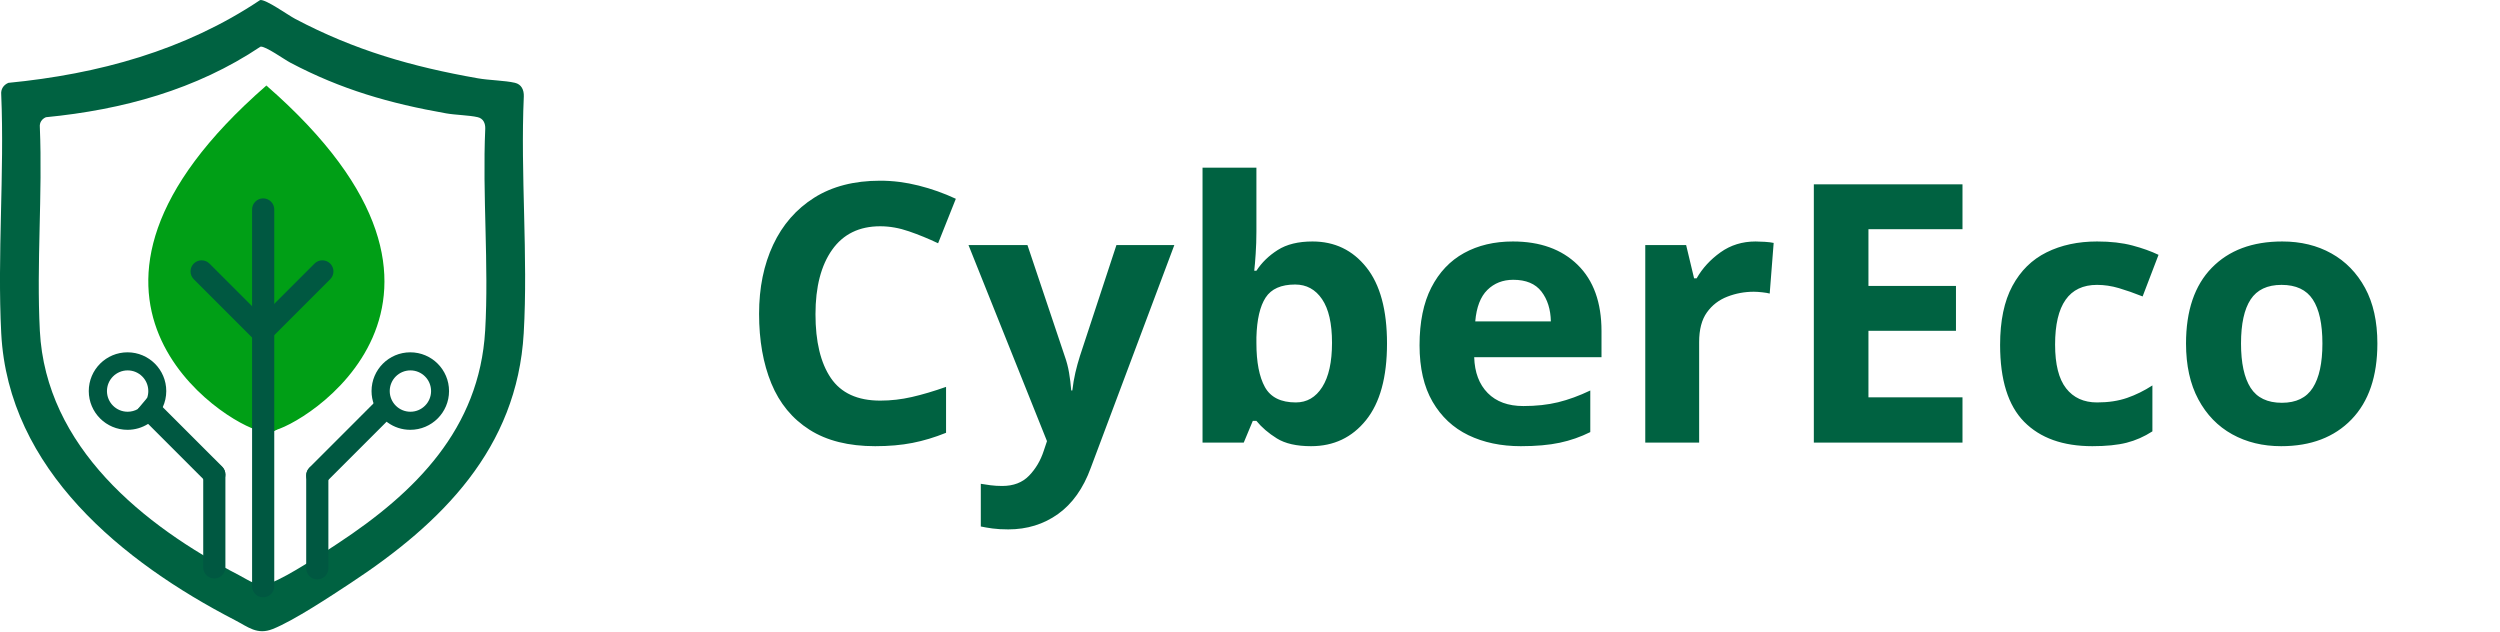
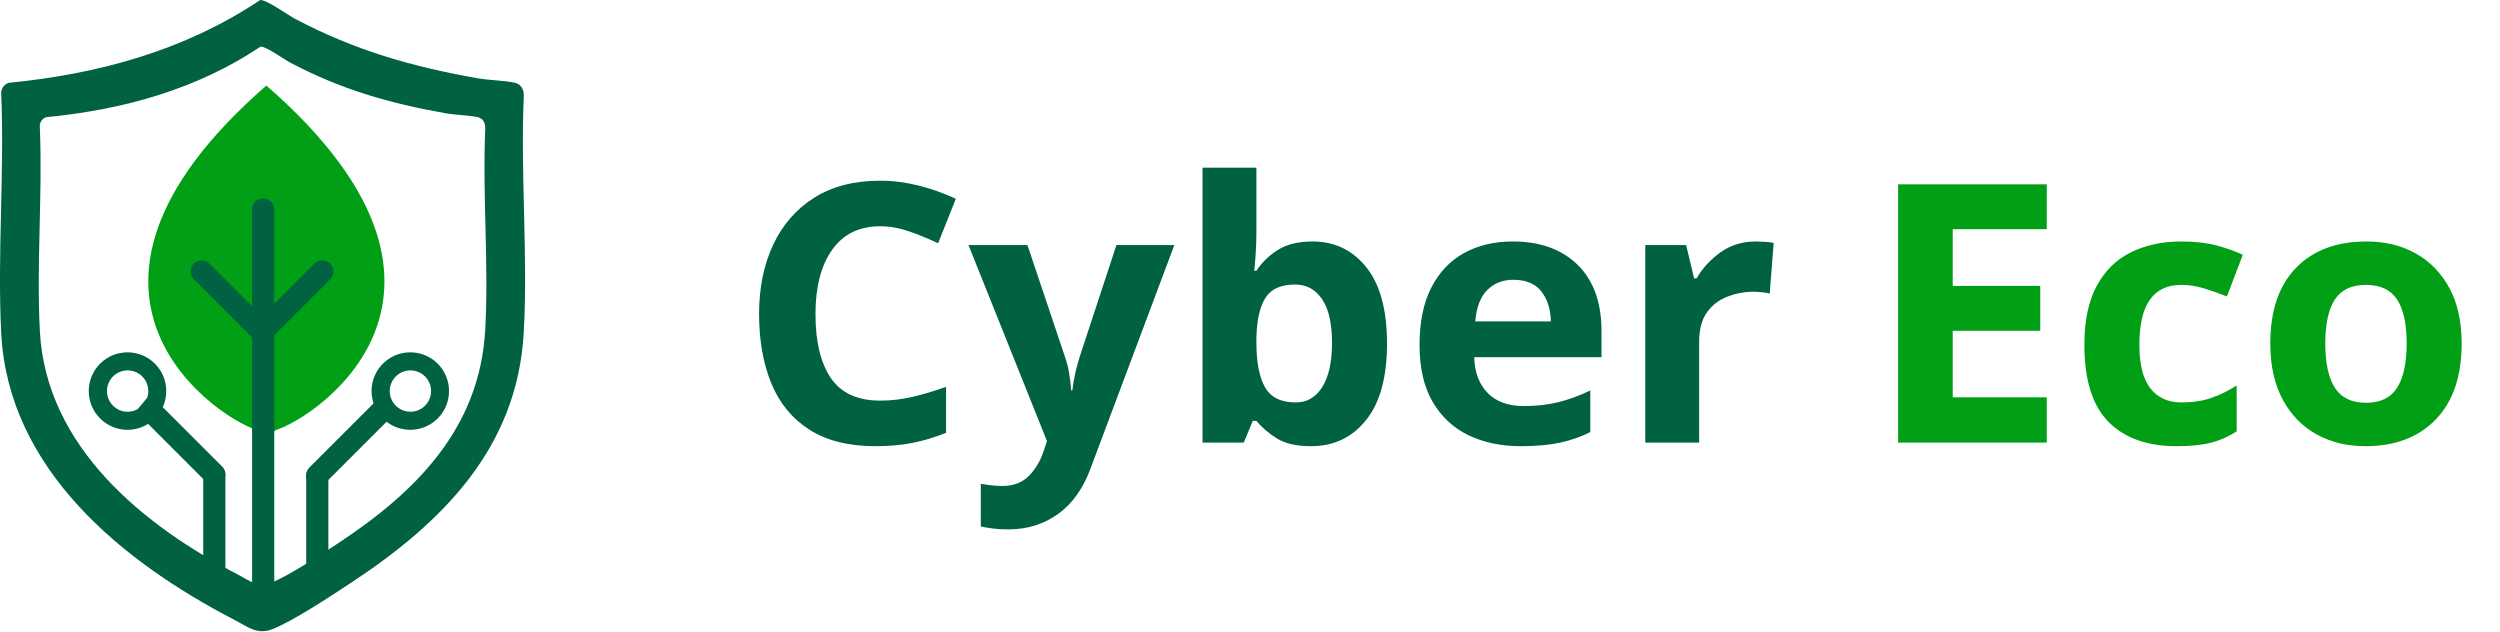
- <svg xmlns="http://www.w3.org/2000/svg" viewBox="0 0 1330.4 335.9">
+ <svg xmlns="http://www.w3.org/2000/svg" id="Layer_1" data-name="Layer 1" viewBox="0 0 1330.4 335.9">
  <defs>
    <style>
-       .cls-1, .cls-2 {
+       .cls-1, .cls-2, .cls-3 {
        fill: #009f16;
      }

      .cls-2 {
        stroke: #009f16;
        stroke-miterlimit: 10;
      }

-       .cls-3, .cls-4 {
+       .cls-4, .cls-5 {
        fill: #006241;
      }

-       .cls-4 {
+       .cls-5, .cls-6, .cls-3 {
+         isolation: isolate;
+       }
+ 
+       .cls-5, .cls-3 {
        font-family: Poppins-Bold, Poppins;
        font-size: 192.49px;
        font-weight: 700;
      }
- 
-       .cls-5 {
-         fill: #005841;
-       }
    </style>
  </defs>
-   <g id="Layer_1" data-name="Layer 1">
-     <path class="cls-3" d="M278.75,51.3c.12-3.41-1.21-6.43-4.75-7.24-5.44-1.25-13.62-1.32-19.62-2.38-35.28-6.2-65.65-14.92-97.34-31.66-3.79-2-15.54-10.45-18.59-10C98.3,26.89,52.3,39.43,4.45,44.09c-2.57,1.1-4.08,3.33-3.8,6.2,1.77,41.89-2.14,85.4.01,127.1,3.73,72.46,64.59,121.71,124.38,152.63,7.06,3.65,11.79,8,20.07,4.73,11.11-4.39,30.94-17.53,41.51-24.49,48.39-31.84,88.54-71.51,92.08-132.92,2.38-41.23-1.8-84.58.05-126.04ZM258.18,175.95c-3.02,52.35-37.24,86.16-78.48,113.3-9.01,5.93-25.92,17.12-35.39,20.87-7.05,2.78-11.08-.92-17.1-4.03-50.96-26.36-102.83-68.33-106.01-130.09-1.83-35.54,1.49-72.63,0-108.34-.24-2.44,1.05-4.34,3.24-5.28,40.78-3.97,79.99-14.66,114.21-37.56,2.6-.38,12.61,6.82,15.84,8.52,27.01,14.27,52.9,21.7,82.96,26.99,5.13.9,12.1.96,16.73,2.02,3.02.69,4.15,3.27,4.05,6.18-1.57,35.33,1.98,72.28-.04,107.42Z" />
+   <g id="Layer_1-2" data-name="Layer 1">
+     <path class="cls-4" d="M278.75,51.3c.12-3.41-1.21-6.43-4.75-7.24-5.44-1.25-13.62-1.32-19.62-2.38-35.28-6.2-65.65-14.92-97.34-31.66-3.79-2-15.54-10.45-18.59-10C98.3,26.89,52.3,39.43,4.45,44.09c-2.57,1.1-4.08,3.33-3.8,6.2,1.77,41.89-2.14,85.4,0,127.1,3.73,72.46,64.59,121.71,124.38,152.63,7.06,3.65,11.79,8,20.07,4.73,11.11-4.39,30.94-17.53,41.51-24.49,48.39-31.84,88.54-71.51,92.08-132.92,2.38-41.23-1.8-84.58.05-126.04h0ZM258.18,175.95c-3.02,52.35-37.24,86.16-78.48,113.3-9.01,5.93-25.92,17.12-35.39,20.87-7.05,2.78-11.08-.92-17.1-4.03-50.96-26.36-102.83-68.33-106.01-130.09-1.83-35.54,1.49-72.63,0-108.34-.24-2.44,1.05-4.34,3.24-5.28,40.78-3.97,79.99-14.66,114.21-37.56,2.6-.38,12.61,6.82,15.84,8.52,27.01,14.27,52.9,21.7,82.96,26.99,5.13.9,12.1.96,16.73,2.02,3.02.69,4.15,3.27,4.05,6.18-1.57,35.33,1.98,72.28-.04,107.42h0Z" />
  </g>
  <g id="Layer_4" data-name="Layer 4">
-     <path class="cls-1" d="M144.79,229.29c2.89-.97,4.91-3.21,4.91-5.82,0-2.91-2.52-5.36-5.96-6.1-.22-.05-.44-.09-.67-.12-.49-.07-.99-.11-1.51-.11-.38,0-.75.02-1.12.07-.35.03-.69.08-1.02.16-3.46.72-6.01,3.18-6.01,6.1,0,2.51,1.87,4.67,4.58,5.69-17.71-3.7-125.77-70.78,3.74-183.62l.03,3.16v.64s0,0,0,0v-.64l.02-3.16c131.44,114.52,18.18,181.91,3.01,183.75Z" />
-     <path class="cls-1" d="M141.78,45.54l-.02,3.16-.03-3.16v-.04s.02.02.03.02c0,.01,0,.02.02.02Z" />
-     <path class="cls-1" d="M149.7,223.47c0,2.61-2.02,4.85-4.91,5.82-1.05.13-1.63-.06-1.63-.56l-.04-5.43-.05-6.05c.23.03.45.07.67.12,3.44.74,5.96,3.19,5.96,6.1Z" />
-     <path class="cls-1" d="M140.44,217.21l-.07,8.32-.02,3.2c0,.61-.85.75-2.36.43-2.71-1.02-4.58-3.18-4.58-5.69,0-2.92,2.55-5.38,6.01-6.1.33-.08.67-.13,1.02-.16Z" />
-     <path class="cls-1" d="M141.78,45.5v.04l-.02,3.16-.03-3.16s.02-.01.03-.02t.02-.02Z" />
-     <path class="cls-1" d="M143.74,217.37c-.2,2.29-.41,4.28-.62,5.93-.48,3.67-1,5.67-1.54,5.67-.42,0-.82-1.2-1.21-3.44-.33-1.96-.65-4.71-.95-8.16.33-.08.67-.13,1.02-.16.37-.05.74-.07,1.12-.07.52,0,1.02.04,1.51.11.23.03.45.07.67.12Z" />
-     <path class="cls-2" d="M149.7,223.47c0,2.61-2.02,4.85-4.91,5.82-.99.33-2.08.52-3.23.52-1.28,0-2.49-.23-3.57-.65-2.71-1.02-4.58-3.18-4.58-5.69,0-2.92,2.55-5.38,6.01-6.1.33-.08.67-.13,1.02-.16.37-.05.74-.07,1.12-.07.52,0,1.02.04,1.51.11.23.03.45.07.67.12,3.44.74,5.96,3.19,5.96,6.1Z" />
+     <path class="cls-1" d="M144.79,229.29c2.89-.97,4.91-3.21,4.91-5.82,0-2.91-2.52-5.36-5.96-6.1-.22-.05-.44-.09-.67-.12-.49-.07-.99-.11-1.51-.11-.38,0-.75.02-1.12.07-.35.03-.69.08-1.02.16-3.46.72-6.01,3.18-6.01,6.1,0,2.51,1.87,4.67,4.58,5.69-17.71-3.7-125.77-70.78,3.74-183.62l.03,3.16v.64h0v-.64l.02-3.16c131.44,114.52,18.18,181.91,3.01,183.75h0Z" />
+     <path class="cls-1" d="M141.78,45.54l-.02,3.16-.03-3.16v-.04s.02.02.03.02c0,0,0,.02.02.02Z" />
+     <path class="cls-1" d="M149.7,223.47c0,2.61-2.02,4.85-4.91,5.82-1.05.13-1.63-.06-1.63-.56l-.04-5.43-.05-6.05c.23.03.45.07.67.12,3.44.74,5.96,3.19,5.96,6.1h0Z" />
+     <path class="cls-1" d="M140.44,217.21l-.07,8.32-.02,3.2c0,.61-.85.75-2.36.43-2.71-1.02-4.58-3.18-4.58-5.69,0-2.92,2.55-5.38,6.01-6.1.33-.08.67-.13,1.02-.16h0Z" />
+     <path class="cls-1" d="M141.78,45.5v.04l-.02,3.16-.03-3.16s.02,0,.03-.02c0,0,.01-.01.02-.02Z" />
+     <path class="cls-1" d="M143.74,217.37c-.2,2.29-.41,4.28-.62,5.93-.48,3.67-1,5.67-1.54,5.67-.42,0-.82-1.2-1.21-3.44-.33-1.96-.65-4.71-.95-8.16.33-.08.67-.13,1.02-.16.37-.05.74-.07,1.12-.07.52,0,1.02.04,1.51.11.23.03.45.07.67.12h0Z" />
+     <path class="cls-2" d="M149.7,223.47c0,2.61-2.02,4.85-4.91,5.82-.99.33-2.08.52-3.23.52-1.28,0-2.49-.23-3.57-.65-2.71-1.02-4.58-3.18-4.58-5.69,0-2.92,2.55-5.38,6.01-6.1.33-.08.67-.13,1.02-.16.37-.05.74-.07,1.12-.07.52,0,1.02.04,1.51.11.23.03.45.07.67.12,3.44.74,5.96,3.19,5.96,6.1h0Z" />
  </g>
-   <g id="Layer_6" data-name="Layer 6">
-     <text class="cls-4" transform="translate(392.78 235.52)">
-       <tspan x="0" y="0">CyberEco</tspan>
-     </text>
+   <g id="Layer_6_copy" data-name="Layer 6 copy">
+     <g class="cls-6">
+       <text class="cls-5" transform="translate(392.78 235.52)">
+         <tspan x="0" y="0">Cyber</tspan>
+       </text>
+       <text class="cls-3" transform="translate(992.77 235.52)">
+         <tspan x="0" y="0">Eco</tspan>
+       </text>
+     </g>
  </g>
  <g id="Layer_3" data-name="Layer 3">
-     <rect class="cls-5" x="134.15" y="105.57" width="11.8" height="212.3" rx="5.9" ry="5.9" />
-     <rect class="cls-5" x="150.06" y="132.07" width="11.8" height="55.9" rx="5.9" ry="5.9" transform="translate(158.83 -63.41) rotate(45)" />
-     <rect class="cls-5" x="116.98" y="132.07" width="11.8" height="55.9" rx="5.9" ry="5.9" transform="translate(-77.16 133.76) rotate(-45)" />
-     <rect class="cls-5" x="108.15" y="246.77" width="11.8" height="61.07" rx="5.9" ry="5.9" />
-     <path class="cls-5" d="M78.28,211.8c1.8-.3,3.71.26,5.1,1.65l3.23,3.23,31.61,31.6c1.15,1.15,1.73,2.67,1.73,4.18s-.58,3.02-1.73,4.17c-2.31,2.3-6.04,2.3-8.35,0l-31.06-31.06-3.77-3.77c-1.13-1.13-1.71-2.62-1.73-4.1l4.97-5.9Z" />
-     <rect class="cls-5" x="162.95" y="247.26" width="11.8" height="61.07" rx="5.9" ry="5.9" transform="translate(337.7 555.58) rotate(-180)" />
-     <rect class="cls-5" x="180.36" y="204.99" width="11.8" height="61.07" rx="5.9" ry="5.9" transform="translate(151.44 533.77) rotate(-135)" />
-     <path class="cls-5" d="M218.34,187.49c-11.39,0-20.62,9.23-20.62,20.62,0,2.56.47,5.01,1.33,7.28,1.44,3.82,3.98,7.1,7.24,9.45,3.39,2.45,7.55,3.89,12.05,3.89,11.39,0,20.62-9.24,20.62-20.62s-9.23-20.62-20.62-20.62ZM218.4,219.11c-6.07,0-11-4.93-11-11s4.93-11,11-11,11,4.92,11,11-4.92,11-11,11Z" />
-     <path class="cls-5" d="M67.86,187.49c-11.39,0-20.62,9.23-20.62,20.62s9.23,20.62,20.62,20.62c4.02,0,7.78-1.15,10.95-3.16,3.39-2.12,6.12-5.22,7.8-8.89,1.2-2.61,1.87-5.51,1.87-8.57,0-11.39-9.24-20.62-20.62-20.62ZM67.92,219.11c-6.07,0-11-4.93-11-11s4.93-11,11-11,11,4.92,11,11c0,1.3-.22,2.54-.64,3.69-.89,2.52-2.68,4.61-4.97,5.9-1.59.9-3.43,1.41-5.39,1.41Z" />
+     <rect class="cls-4" x="134.15" y="105.57" width="11.8" height="212.3" rx="5.9" ry="5.9" />
+     <rect class="cls-4" x="128.01" y="154.12" width="55.9" height="11.8" rx="5.9" ry="5.9" transform="translate(-67.47 157.15) rotate(-45)" />
+     <path class="cls-4" d="M103.12,140.26h0c2.3-2.3,6.04-2.3,8.34,0l31.18,31.18c2.3,2.3,2.3,6.04,0,8.34h0c-2.3,2.3-6.04,2.3-8.34,0l-31.18-31.18c-2.3-2.3-2.3-6.04,0-8.34Z" />
+     <path class="cls-4" d="M114.05,246.77h0c3.26,0,5.9,2.64,5.9,5.9v49.27c0,3.26-2.64,5.9-5.9,5.9h0c-3.26,0-5.9-2.64-5.9-5.9v-49.27c0-3.26,2.64-5.9,5.9-5.9Z" />
+     <path class="cls-4" d="M78.28,211.8c1.8-.3,3.71.26,5.1,1.65l3.23,3.23,31.61,31.6c1.15,1.15,1.73,2.67,1.73,4.18s-.58,3.02-1.73,4.17c-2.31,2.3-6.04,2.3-8.35,0l-31.06-31.06-3.77-3.77c-1.13-1.13-1.71-2.62-1.73-4.1,0,0,4.97-5.9,4.97-5.9Z" />
+     <rect class="cls-4" x="162.95" y="247.25" width="11.8" height="61.07" rx="5.9" ry="5.9" />
+     <rect class="cls-4" x="155.74" y="229.62" width="61.07" height="11.8" rx="5.9" ry="5.9" transform="translate(-111.98 200.7) rotate(-45)" />
+     <path class="cls-4" d="M218.34,187.49c-11.39,0-20.62,9.23-20.62,20.62,0,2.56.47,5.01,1.33,7.28,1.44,3.82,3.98,7.1,7.24,9.45,3.39,2.45,7.55,3.89,12.05,3.89,11.39,0,20.62-9.24,20.62-20.62s-9.23-20.62-20.62-20.62h0ZM218.4,219.11c-6.07,0-11-4.93-11-11s4.93-11,11-11,11,4.92,11,11-4.92,11-11,11Z" />
+     <path class="cls-4" d="M67.86,187.49c-11.39,0-20.62,9.23-20.62,20.62s9.23,20.62,20.62,20.62c4.02,0,7.78-1.15,10.95-3.16,3.39-2.12,6.12-5.22,7.8-8.89,1.2-2.61,1.87-5.51,1.87-8.57,0-11.39-9.24-20.62-20.62-20.62h0ZM67.92,219.11c-6.07,0-11-4.93-11-11s4.93-11,11-11,11,4.92,11,11c0,1.3-.22,2.54-.64,3.69-.89,2.52-2.68,4.61-4.97,5.9-1.59.9-3.43,1.41-5.39,1.41Z" />
  </g>
</svg>
